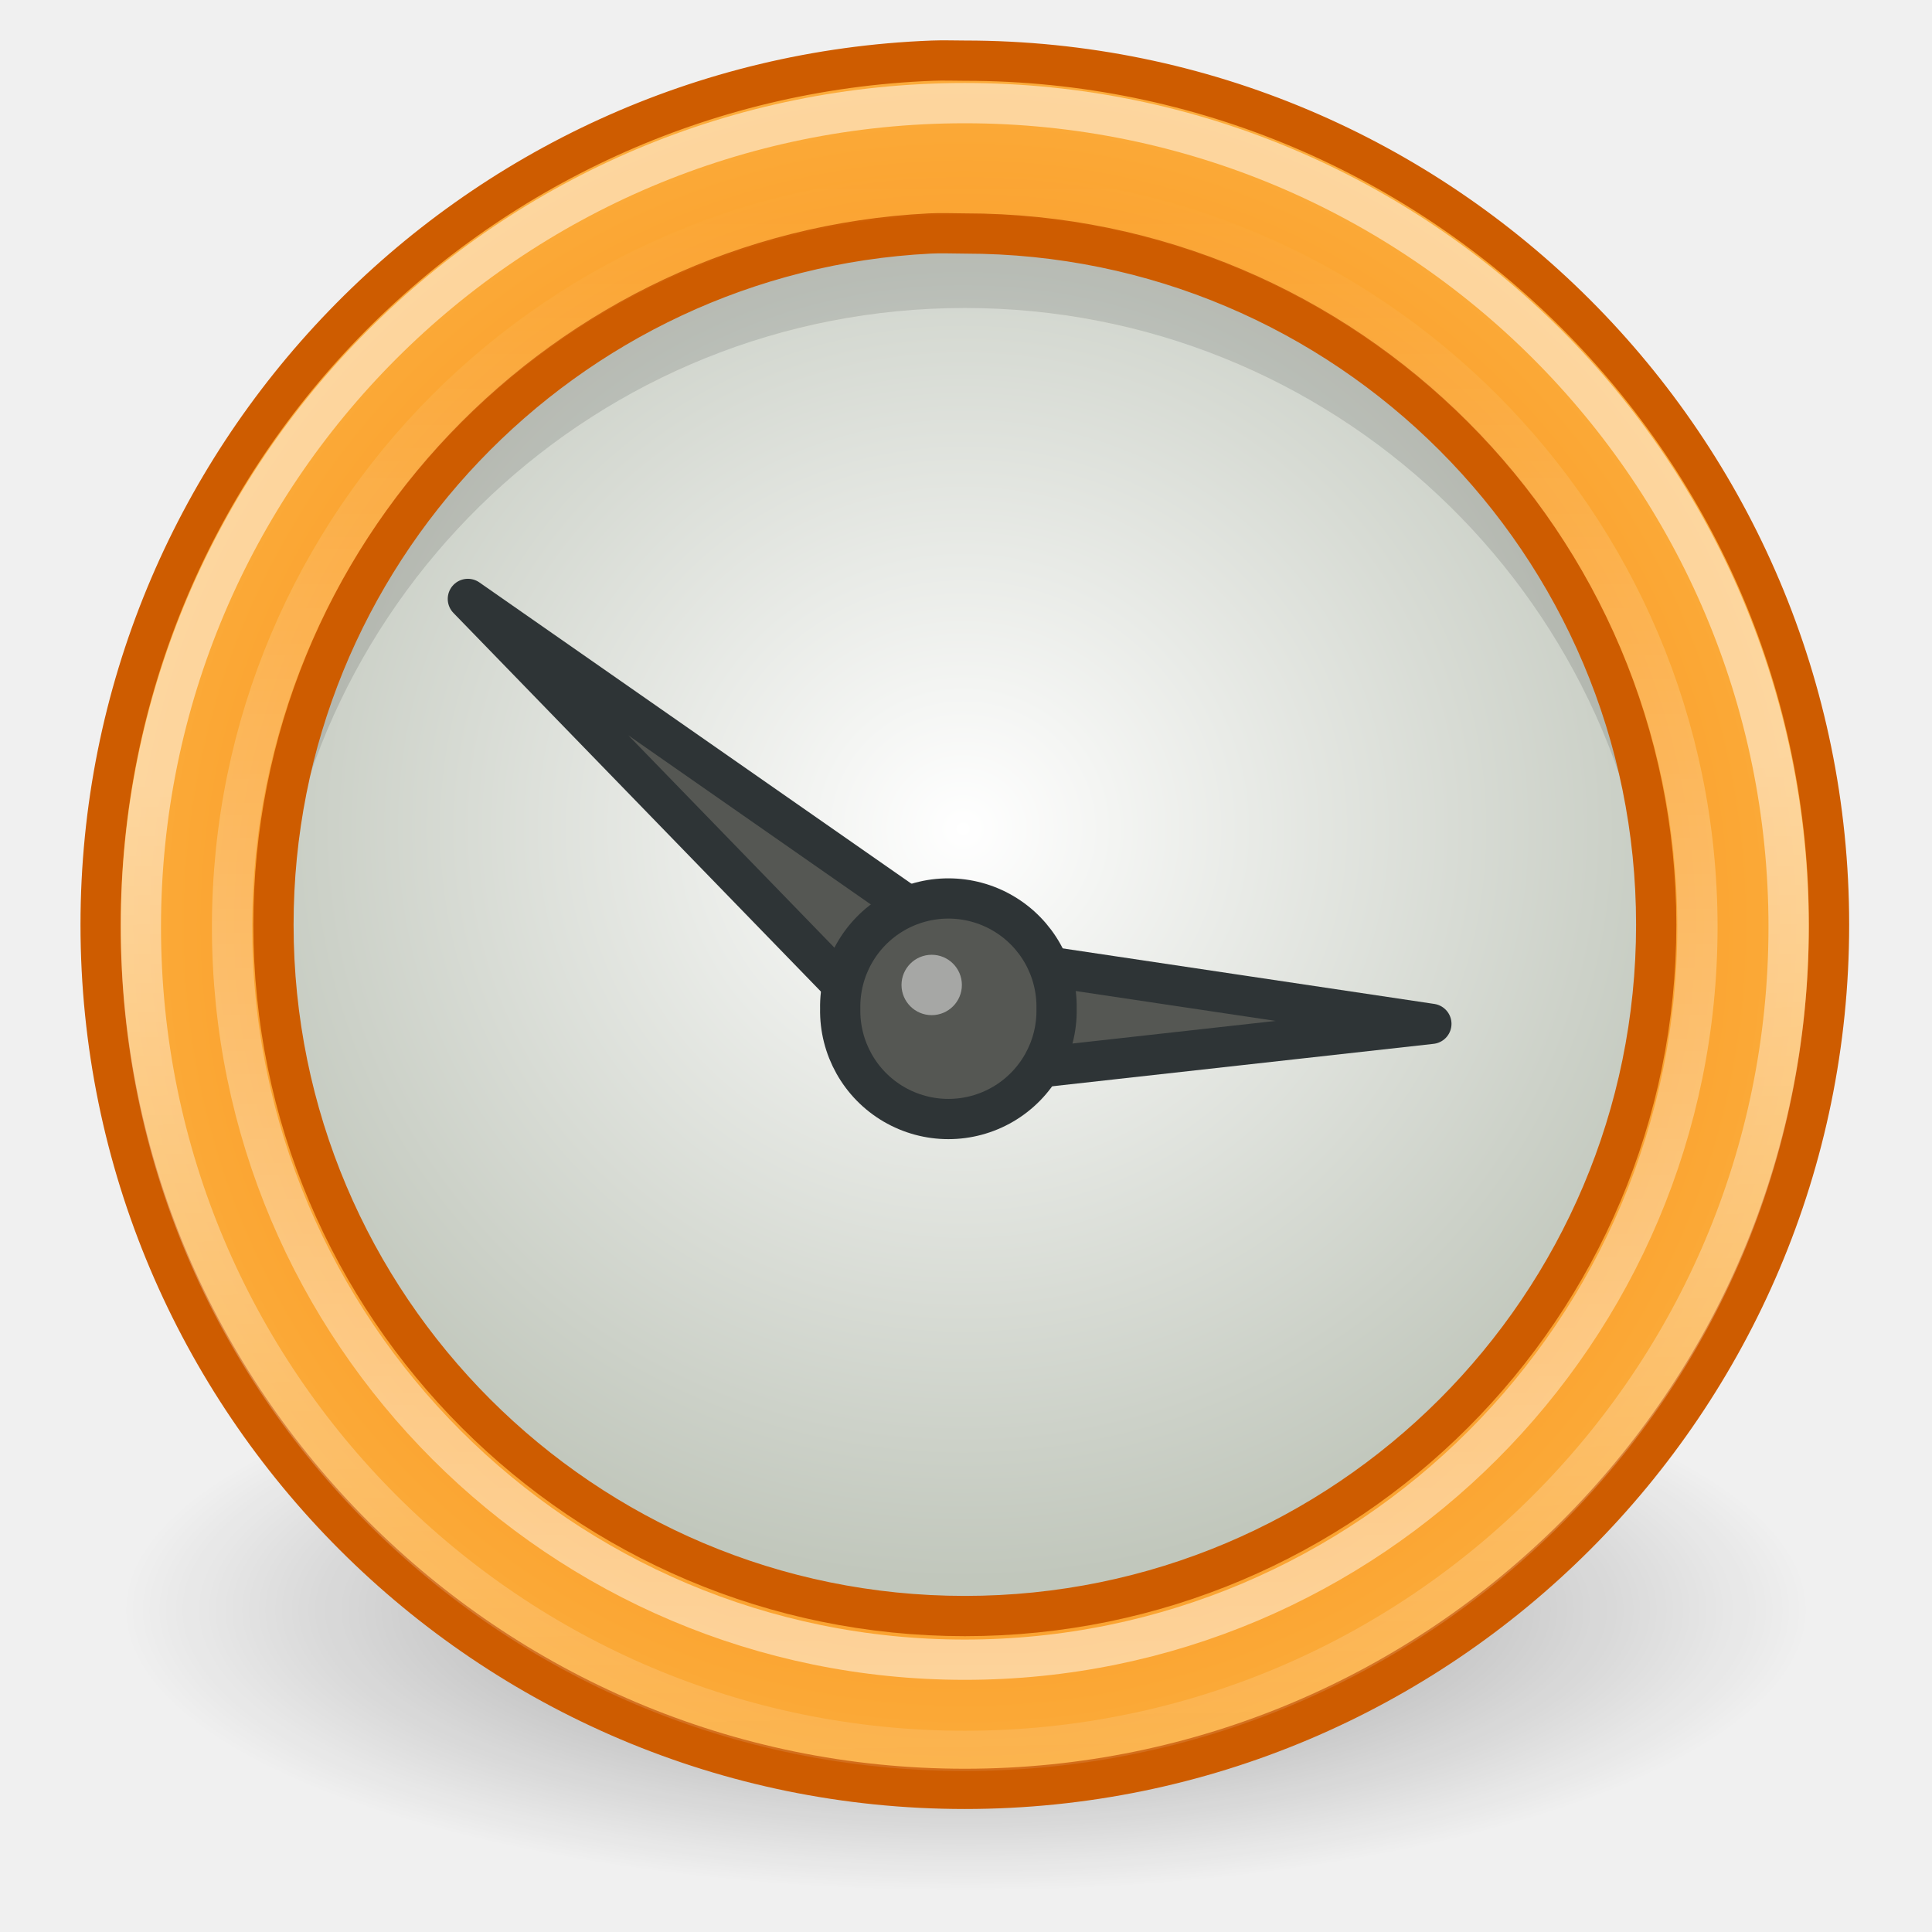
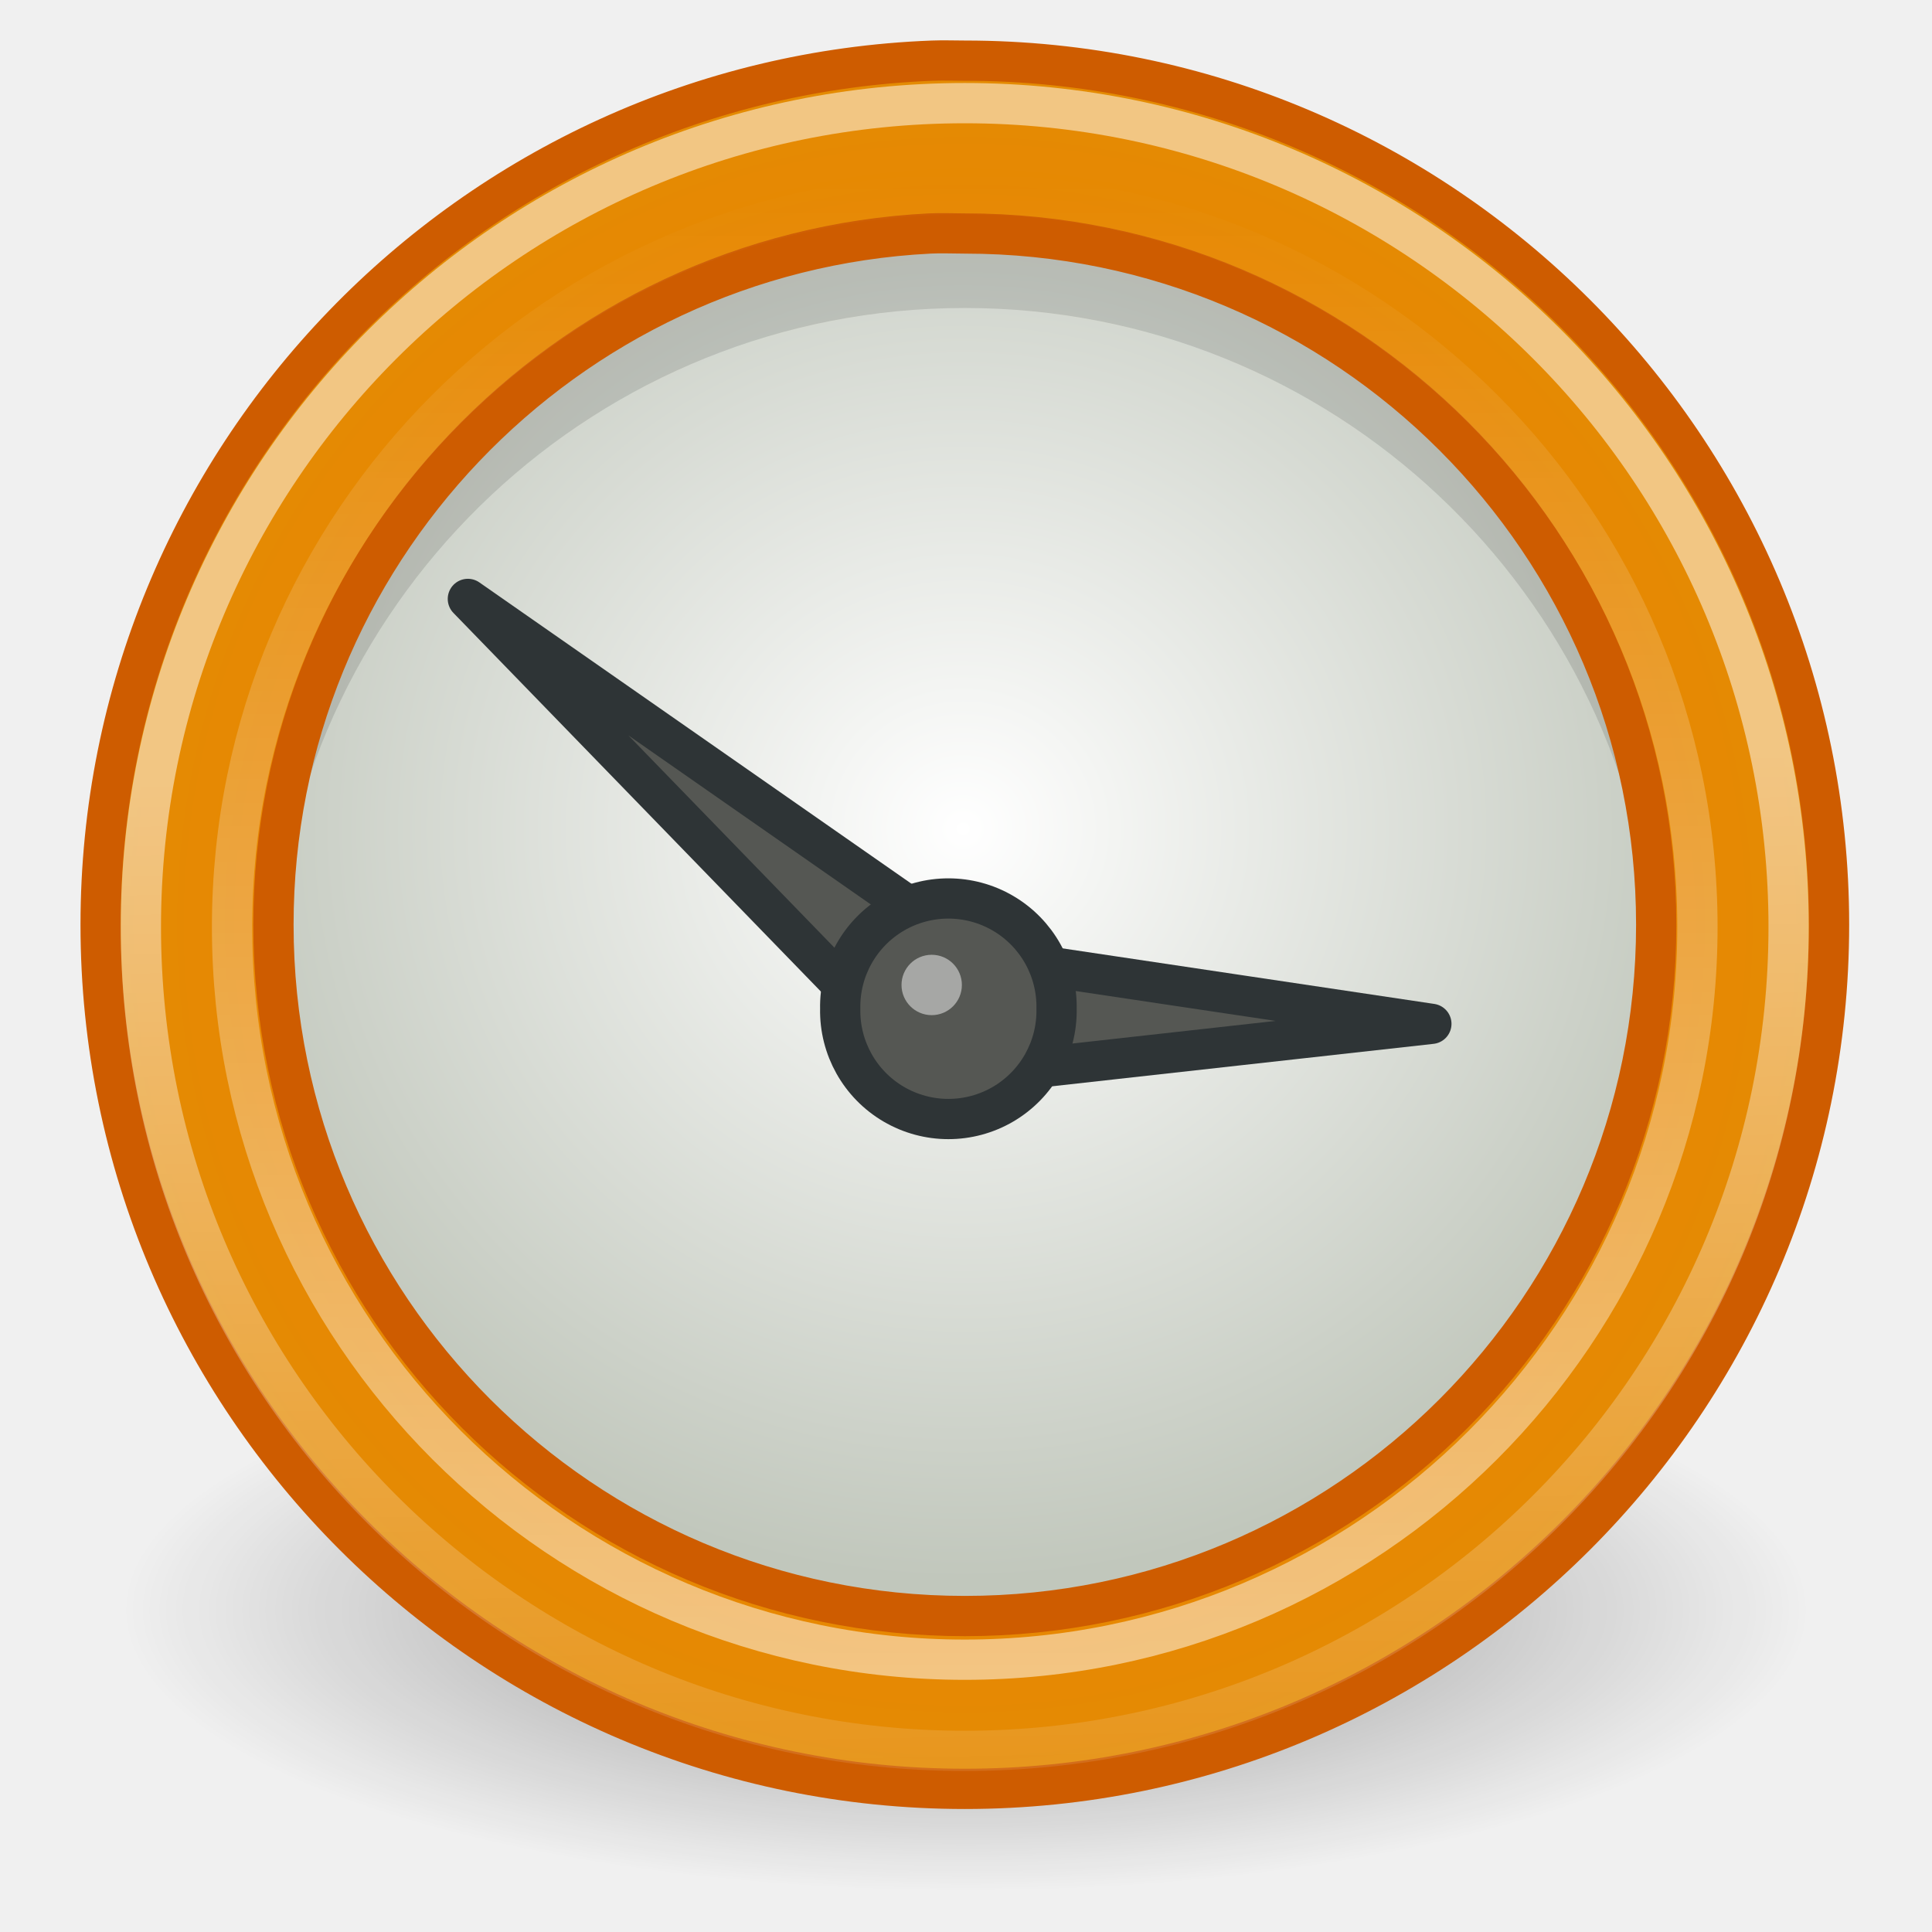
<svg xmlns="http://www.w3.org/2000/svg" xmlns:xlink="http://www.w3.org/1999/xlink" width="48" height="48" id="svg1307" version="1.0">
  <defs id="defs1309">
    <linearGradient xlink:href="#linearGradient2789" id="linearGradient5969" gradientUnits="userSpaceOnUse" x1="21.348" y1="45.171" x2="21.348" y2="4.323" />
    <linearGradient xlink:href="#linearGradient2789" id="linearGradient5971" gradientUnits="userSpaceOnUse" x1="25.594" y1="20.927" x2="26.14" y2="51.027" />
    <linearGradient xlink:href="#linearGradient2276" id="linearGradient5978" gradientUnits="userSpaceOnUse" gradientTransform="matrix(2.742212,0,0,2.838566,-4.403543,-5.255819)" x1="7.274" y1="7.135" x2="9.814" y2="5.659" />
    <radialGradient xlink:href="#linearGradient2276" id="radialGradient5981" gradientUnits="userSpaceOnUse" gradientTransform="matrix(2.147084,4.691471e-7,-4.692465e-7,2.147071,1.426465,0.43105)" cx="10.5" cy="10.499" fx="10.5" fy="10.499" r="10.496" />
    <linearGradient id="linearGradient6917">
      <stop style="stop-color:#000000;stop-opacity:1;" offset="0" id="stop6919" />
      <stop style="stop-color:#000000;stop-opacity:0;" offset="1" id="stop6921" />
    </linearGradient>
    <linearGradient id="linearGradient2789">
      <stop style="stop-color:white;stop-opacity:1;" offset="0" id="stop2791" />
      <stop style="stop-color:white;stop-opacity:0;" offset="1" id="stop2793" />
    </linearGradient>
    <linearGradient id="linearGradient2322">
      <stop style="stop-color:white;stop-opacity:1;" offset="0" id="stop2324" />
      <stop style="stop-color:#c1c7bc;stop-opacity:1;" offset="1" id="stop2326" />
    </linearGradient>
    <linearGradient id="linearGradient2276">
      <stop style="stop-color:#f57900;stop-opacity:1;" offset="0" id="stop2278" />
-       <stop style="stop-color:#fcaf3e;stop-opacity:1;" offset="1" id="stop2280" />
+       <stop style="stop-color:#e38c03;stop-opacity:1;" offset="1" id="stop2280" />
    </linearGradient>
    <radialGradient xlink:href="#linearGradient6917" id="radialGradient6175" gradientUnits="userSpaceOnUse" gradientTransform="matrix(1,0,0,0.2886598,0,19.82861)" cx="16" cy="27.875" fx="16" fy="27.875" r="12.125" />
    <radialGradient xlink:href="#linearGradient2322" id="radialGradient6177" gradientUnits="userSpaceOnUse" gradientTransform="matrix(0.4044676,0,0,0.427577,4.301214,2.476585)" cx="10.783" cy="15.491" fx="10.783" fy="15.491" r="17.709" />
    <linearGradient xlink:href="#linearGradient2276" id="linearGradient2416" gradientUnits="userSpaceOnUse" gradientTransform="matrix(2.742212,0,0,2.838566,-4.403543,-5.255819)" x1="7.274" y1="7.135" x2="9.814" y2="5.659" />
    <radialGradient xlink:href="#linearGradient2276" id="radialGradient2419" gradientUnits="userSpaceOnUse" gradientTransform="matrix(2.147084,4.691471e-7,-4.692465e-7,2.147071,1.426465,0.43105)" cx="10.5" cy="10.499" fx="10.5" fy="10.499" r="10.496" />
  </defs>
  <g id="layer1">
    <path style="opacity:0.4;fill:url(#radialGradient6175);fill-opacity:1;fill-rule:nonzero;stroke:none;stroke-width:1;stroke-linecap:butt;stroke-linejoin:miter;marker:none;marker-start:none;marker-mid:none;marker-end:none;stroke-miterlimit:4;stroke-dasharray:none;stroke-dashoffset:0;stroke-opacity:1;visibility:visible;display:inline;overflow:visible" id="path6156" d="M 28.125,27.875 A 12.125,3.5 0 1 1 3.875,27.875 A 12.125,3.5 0 1 1 28.125,27.875 z" transform="matrix(1.731959,0,0,2,-3.711341,-15.75)" />
    <path style="fill:url(#radialGradient6177);fill-opacity:1;stroke:#babdb6;stroke-width:0.387;stroke-linecap:round;stroke-linejoin:round;stroke-miterlimit:4;stroke-dasharray:none;stroke-opacity:1" id="path6158" d="M 15.092,10.078 A 6.43,7.1 0 1 1 2.233,10.078 A 6.43,7.1 0 1 1 15.092,10.078 z" transform="matrix(2.710775,0,0,2.464925,0.447975,-1.841556)" />
    <path style="opacity:0.119;fill:#000000;fill-opacity:1;stroke:none;stroke-width:1;stroke-linecap:round;stroke-linejoin:round;stroke-miterlimit:4;stroke-dasharray:none;stroke-opacity:1" d="M 23.969,5.339 C 14.464,5.339 6.75,13.022 6.75,22.527 C 6.75,22.912 6.788,23.304 6.812,23.683 C 7.413,14.723 14.857,7.652 23.969,7.652 C 33.081,7.652 40.525,14.723 41.125,23.683 C 41.15,23.304 41.188,22.912 41.188,22.527 C 41.188,13.022 33.473,5.339 23.969,5.339 z" id="path6160" />
    <path style="fill:url(#radialGradient2419);fill-opacity:1;stroke:#ce5c00;stroke-width:1;stroke-linecap:round;stroke-linejoin:round;stroke-miterlimit:4;stroke-dasharray:none;stroke-opacity:1" d="M 23.166,1.507 C 11.703,1.943 2.5,11.407 2.5,22.975 C 2.5,34.821 12.124,44.444 23.971,44.444 C 35.818,44.444 45.442,34.821 45.442,22.975 C 45.442,11.13 35.818,1.507 23.971,1.507 C 23.693,1.507 23.441,1.496 23.166,1.507 z M 23.099,5.801 C 23.391,5.786 23.674,5.801 23.971,5.801 C 33.457,5.801 41.148,13.498 41.148,22.975 C 41.148,32.452 33.457,40.15 23.971,40.15 C 14.485,40.15 6.794,32.452 6.794,22.975 C 6.794,13.795 14.023,6.261 23.099,5.801 z" id="path6162" />
    <path style="opacity:0.51;fill:none;fill-opacity:1;fill-rule:evenodd;stroke:url(#linearGradient5971);stroke-width:0.971;stroke-linecap:round;stroke-linejoin:round;marker:none;marker-start:none;marker-mid:none;marker-end:none;stroke-miterlimit:4;stroke-dasharray:none;stroke-dashoffset:0;stroke-opacity:1;visibility:visible;display:inline;overflow:visible" id="path6166" d="M 43.375,24.75 A 19.875,19.875 0 1 1 3.625,24.75 A 19.875,19.875 0 1 1 43.375,24.75 z" transform="matrix(1.029875,0,0,1.029875,-0.233294,-2.458137)" />
    <path style="fill:#555753;fill-opacity:1;fill-rule:evenodd;stroke:#2e3436;stroke-width:1;stroke-linecap:round;stroke-linejoin:round;stroke-miterlimit:4;stroke-dasharray:none;stroke-opacity:1" d="M 11.624,14.88 L 23.205,26.812 L 35.562,25.437 L 24.362,23.763 L 11.624,14.88 z" id="path6168" />
    <path style="fill:#555753;fill-opacity:1;fill-rule:evenodd;stroke:#2e3436;stroke-width:1;stroke-linecap:round;stroke-linejoin:round;marker:none;marker-start:none;marker-mid:none;marker-end:none;stroke-miterlimit:4;stroke-dasharray:none;stroke-dashoffset:0;stroke-opacity:1;visibility:visible;display:inline;overflow:visible" id="path6170" d="M 26.25,25.062 A 2.688,2.688 0 1 1 20.875,25.062 A 2.688,2.688 0 1 1 26.25,25.062 z" />
    <path style="opacity:0.474;fill:#ffffff;fill-opacity:1;fill-rule:evenodd;stroke:none;stroke-width:1;stroke-linecap:round;stroke-linejoin:round;marker:none;marker-start:none;marker-mid:none;marker-end:none;stroke-miterlimit:4;stroke-dasharray:none;stroke-dashoffset:0;stroke-opacity:1;visibility:visible;display:inline;overflow:visible" id="path6172" d="M 23.5,23.656 A 1.25,1.25 0 1 1 21,23.656 A 1.25,1.25 0 1 1 23.5,23.656 z" transform="matrix(-0.6,0,0,-0.6,36.49775,38.66472)" />
    <path transform="matrix(0.9159027,0,0,0.9159027,2.445056,0.3626785)" d="M 43.375,24.75 A 19.875,19.875 0 1 1 3.625,24.75 A 19.875,19.875 0 1 1 43.375,24.75 z" id="path5967" style="opacity:0.51;fill:none;fill-opacity:1;fill-rule:evenodd;stroke:url(#linearGradient5969);stroke-width:1.092;stroke-linecap:round;stroke-linejoin:round;marker:none;marker-start:none;marker-mid:none;marker-end:none;stroke-miterlimit:4;stroke-dasharray:none;stroke-dashoffset:0;stroke-opacity:1;visibility:visible;display:inline;overflow:visible" />
  </g>
</svg>
